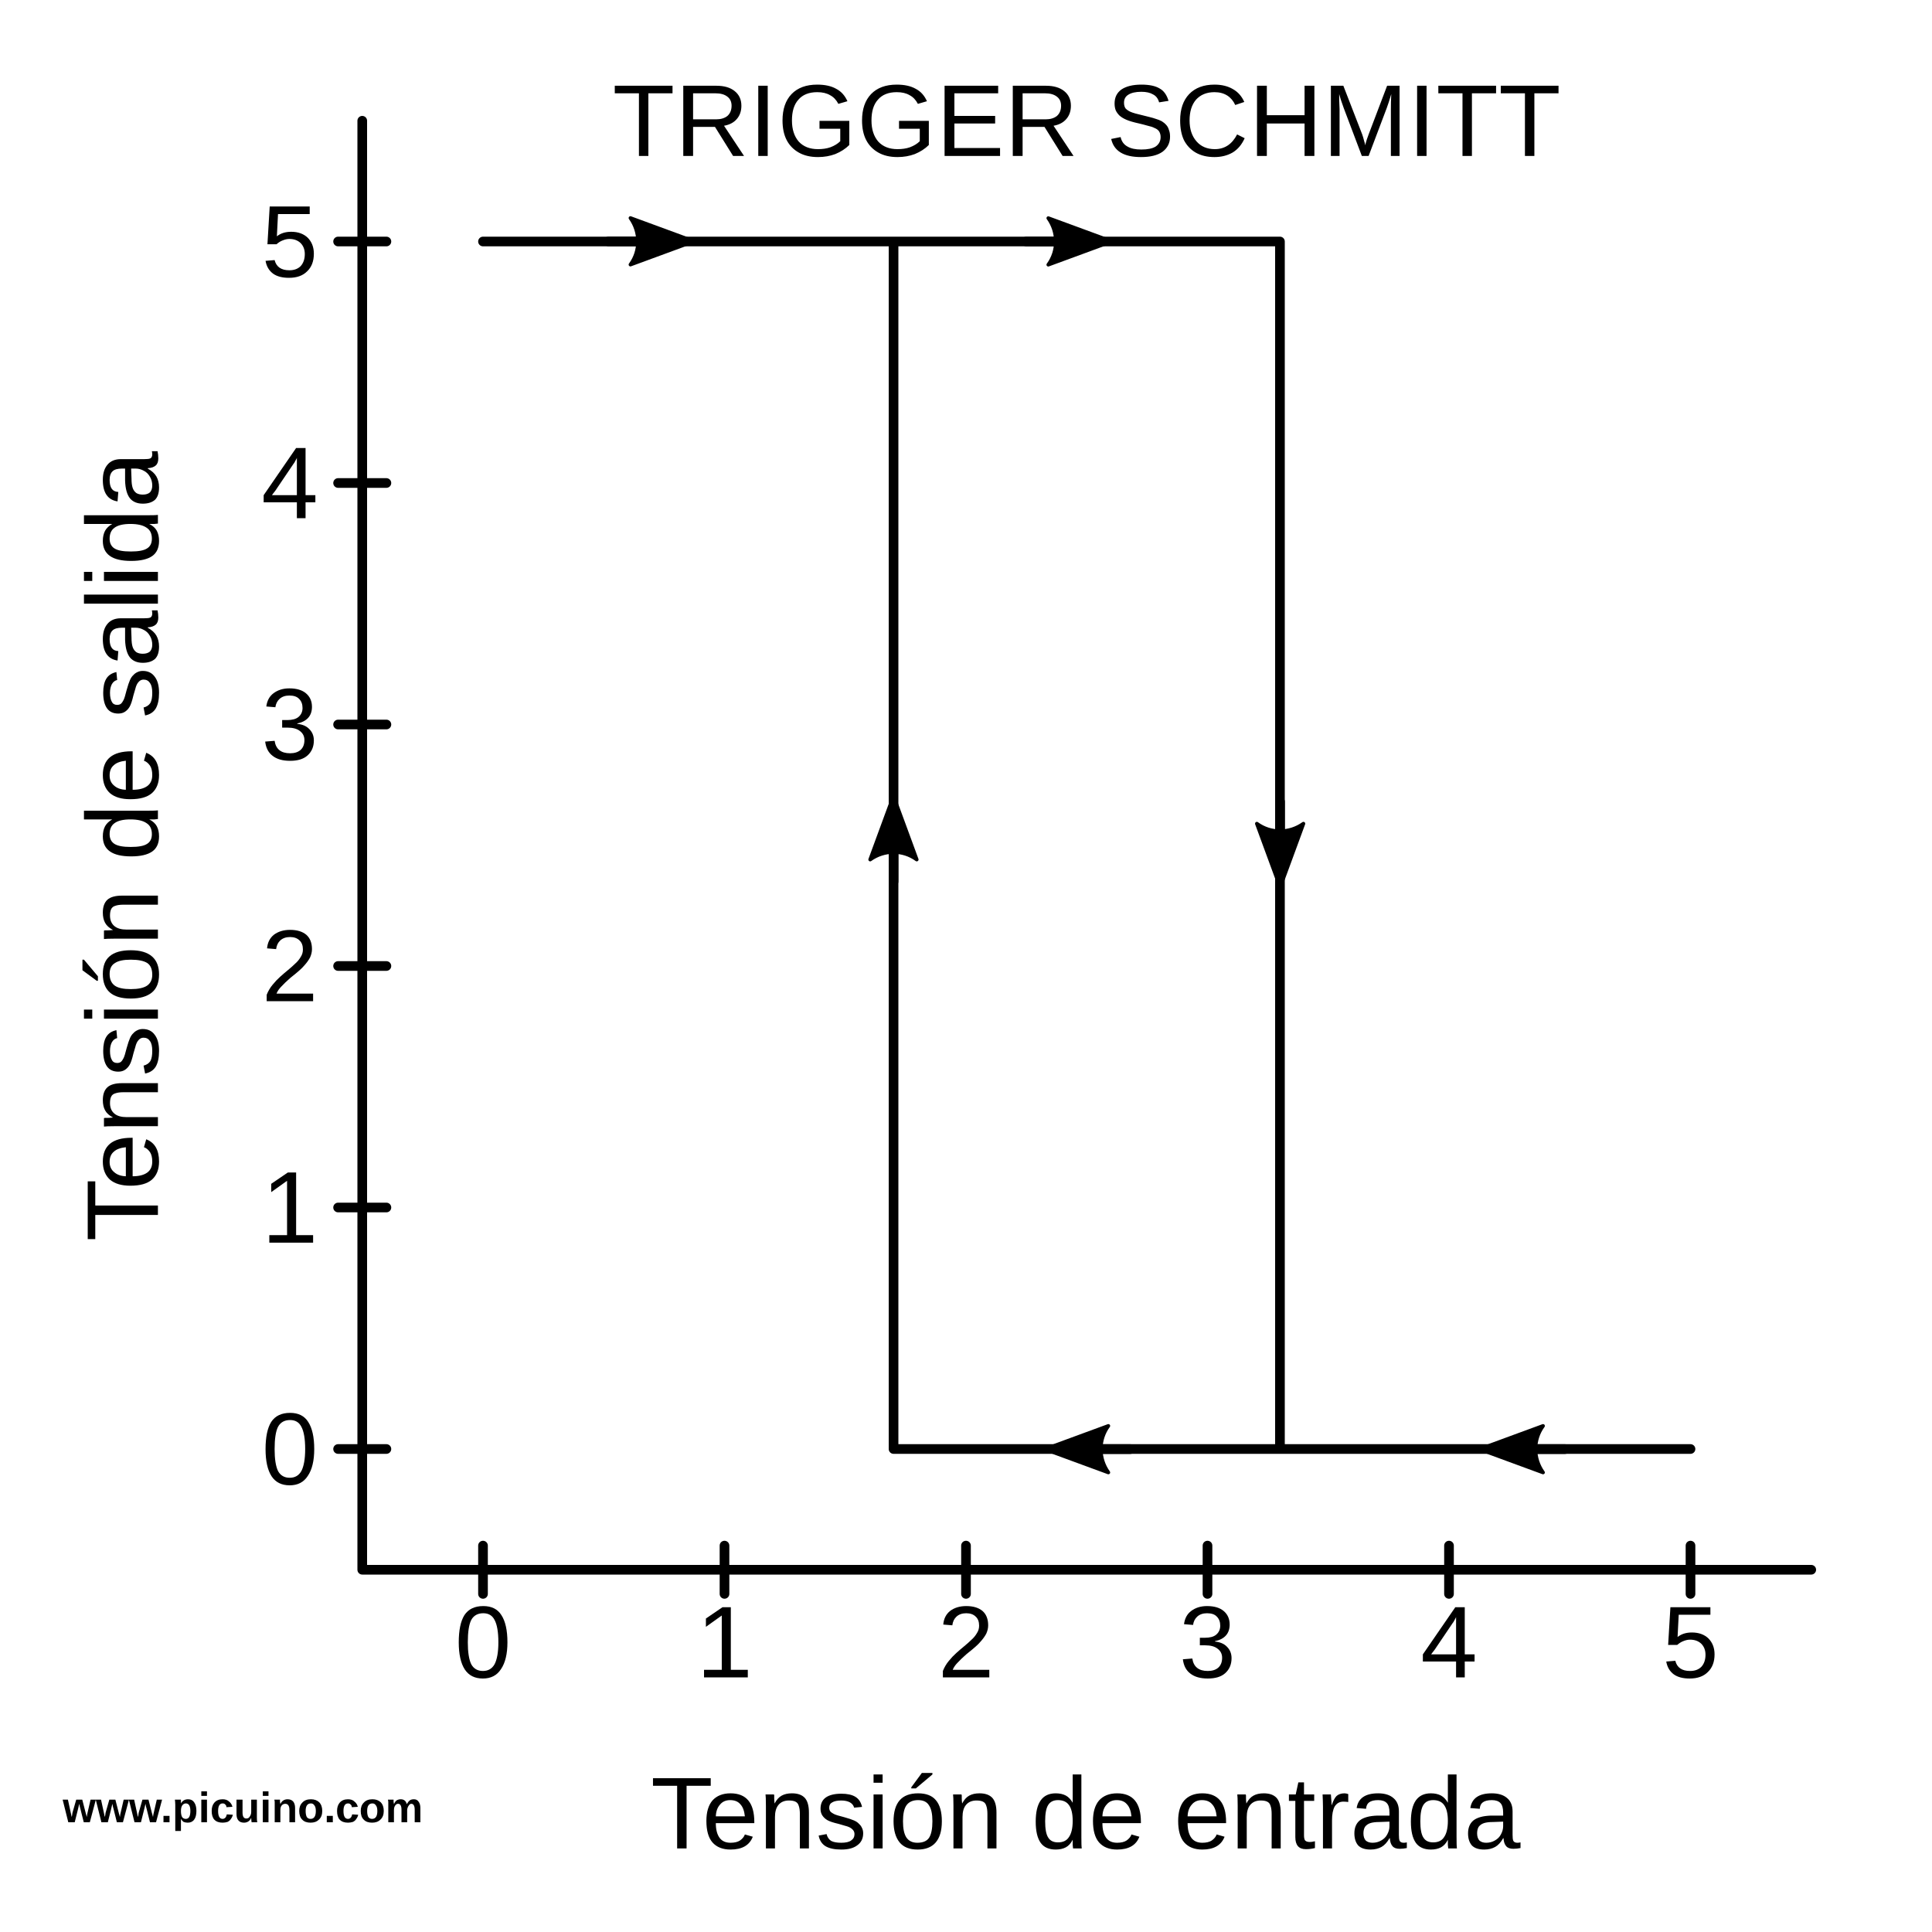
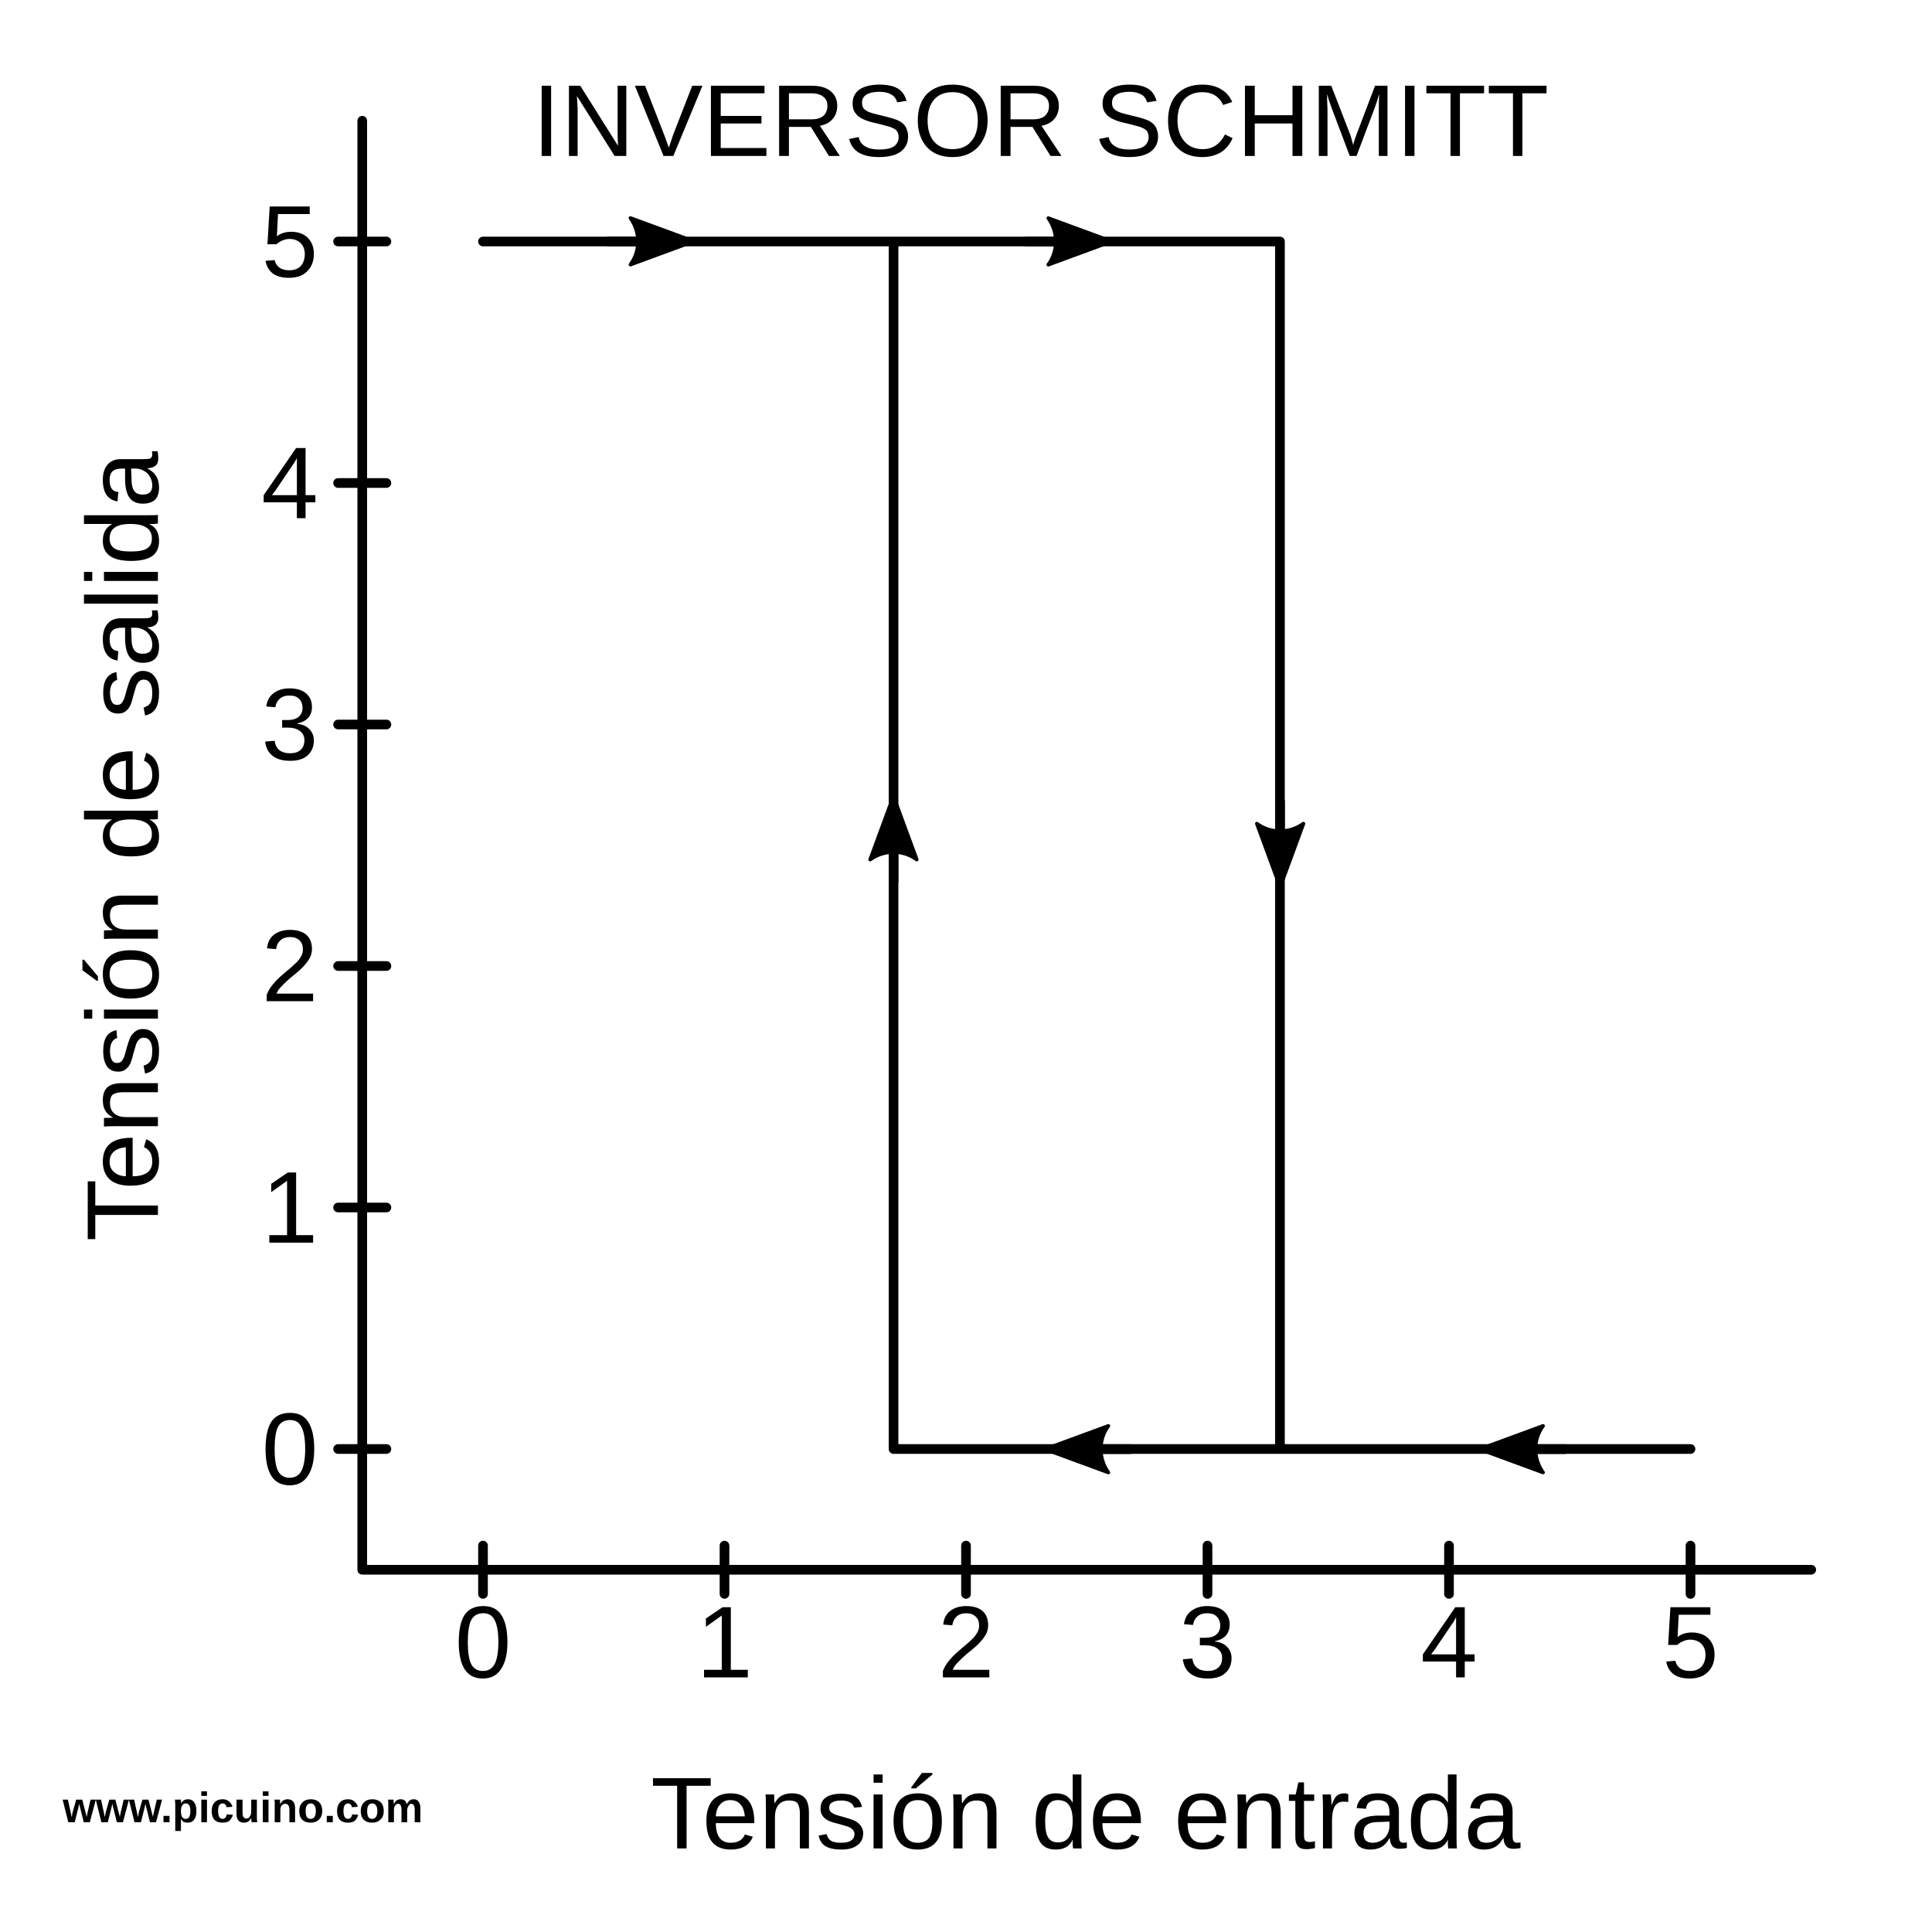
<svg xmlns="http://www.w3.org/2000/svg" width="80mm" height="80mm" viewBox="0 0 80 80" version="1.1" id="svg8">
  <defs id="defs2">
    <marker style="overflow:visible;" id="Arrow2Mend" refX="0.0" refY="0.0" orient="auto">
      <path transform="scale(0.6) rotate(180) translate(0,0)" d="M 8.719,4.034 L -2.207,0.016 L 8.719,-4.002 C 6.973,-1.63 6.983,1.616 8.719,4.034 z " style="fill-rule:evenodd;stroke-width:0.625;stroke-linejoin:round;stroke:#000000;stroke-opacity:1;fill:#000000;fill-opacity:1" id="path916" />
    </marker>
    <marker style="overflow:visible;" id="Arrow2Lend" refX="0.0" refY="0.0" orient="auto">
      <path transform="scale(1.1) rotate(180) translate(1,0)" d="M 8.719,4.034 L -2.207,0.016 L 8.719,-4.002 C 6.973,-1.63 6.983,1.616 8.719,4.034 z " style="fill-rule:evenodd;stroke-width:0.625;stroke-linejoin:round;stroke:#000000;stroke-opacity:1;fill:#000000;fill-opacity:1" id="path910" />
    </marker>
    <marker style="overflow:visible" id="Arrow2Mend-3" refX="0" refY="0" orient="auto">
      <path transform="scale(-0.6)" d="M 8.719,4.034 -2.207,0.016 8.719,-4.002 c -1.745,2.372 -1.735,5.617 -6e-7,8.035 z" style="fill:#000000;fill-opacity:1;fill-rule:evenodd;stroke:#000000;stroke-width:0.625;stroke-linejoin:round;stroke-opacity:1" id="path916-8" />
    </marker>
    <marker style="overflow:visible" id="Arrow2Mend-0" refX="0" refY="0" orient="auto">
      <path transform="scale(-0.6)" d="M 8.719,4.034 -2.207,0.016 8.719,-4.002 c -1.745,2.372 -1.735,5.617 -6e-7,8.035 z" style="fill:#000000;fill-opacity:1;fill-rule:evenodd;stroke:#000000;stroke-width:0.625;stroke-linejoin:round;stroke-opacity:1" id="path916-3" />
    </marker>
    <marker style="overflow:visible" id="Arrow2Mend-0-0" refX="0" refY="0" orient="auto">
      <path transform="scale(-0.6)" d="M 8.719,4.034 -2.207,0.016 8.719,-4.002 c -1.745,2.372 -1.735,5.617 -6e-7,8.035 z" style="fill:#000000;fill-opacity:1;fill-rule:evenodd;stroke:#000000;stroke-width:0.625;stroke-linejoin:round;stroke-opacity:1" id="path916-3-5" />
    </marker>
    <marker style="overflow:visible" id="Arrow2Mend-4" refX="0" refY="0" orient="auto">
      <path transform="scale(-0.6)" d="M 8.719,4.034 -2.207,0.016 8.719,-4.002 c -1.745,2.372 -1.735,5.617 -6e-7,8.035 z" style="fill:#000000;fill-opacity:1;fill-rule:evenodd;stroke:#000000;stroke-width:0.625;stroke-linejoin:round;stroke-opacity:1" id="path916-7" />
    </marker>
    <marker style="overflow:visible" id="Arrow2Mend-7" refX="0" refY="0" orient="auto">
      <path transform="scale(-0.6)" d="M 8.719,4.034 -2.207,0.016 8.719,-4.002 c -1.745,2.372 -1.735,5.617 -6e-7,8.035 z" style="fill:#000000;fill-opacity:1;fill-rule:evenodd;stroke:#000000;stroke-width:0.625;stroke-linejoin:round;stroke-opacity:1" id="path916-0" />
    </marker>
  </defs>
  <g style="display:none" id="g4577">
    <circle style="opacity:1;vector-effect:none;fill:none;fill-opacity:1;stroke:#000000;stroke-width:0.76;stroke-linecap:round;stroke-linejoin:round;stroke-miterlimit:4;stroke-dasharray:none;stroke-dashoffset:0;stroke-opacity:1" id="circle4569" cx="30" cy="22" r="0.42" />
    <circle style="opacity:1;vector-effect:none;fill:none;fill-opacity:1;stroke:#000000;stroke-width:0.76;stroke-linecap:round;stroke-linejoin:round;stroke-miterlimit:4;stroke-dasharray:none;stroke-dashoffset:0;stroke-opacity:1" id="circle4571" cx="30" cy="4" r="0.42" />
    <path style="display:inline;opacity:1;vector-effect:none;fill:none;fill-opacity:1;stroke:#000000;stroke-width:0.36;stroke-linecap:round;stroke-linejoin:round;stroke-miterlimit:4;stroke-dasharray:none;stroke-dashoffset:0;stroke-opacity:1" d="M 30,4 H 46 V 22 H 30" id="path4573" />
  </g>
  <g id="g4567" style="display:none">
    <circle r="0.42" cy="22" cx="30" id="path4530" style="opacity:1;vector-effect:none;fill:none;fill-opacity:1;stroke:#e00000;stroke-width:0.76;stroke-linecap:round;stroke-linejoin:round;stroke-miterlimit:4;stroke-dasharray:none;stroke-dashoffset:0;stroke-opacity:1" />
    <circle r="0.42" cy="4" cx="30" id="path4530-7" style="opacity:1;vector-effect:none;fill:none;fill-opacity:1;stroke:#e00000;stroke-width:0.76;stroke-linecap:round;stroke-linejoin:round;stroke-miterlimit:4;stroke-dasharray:none;stroke-dashoffset:0;stroke-opacity:1" />
    <path id="path4524" d="M 14,20.5 V 4 H 46 V 22 H 30 v 3.5" style="display:inline;opacity:1;vector-effect:none;fill:none;fill-opacity:1;stroke:#e00000;stroke-width:0.66;stroke-linecap:round;stroke-linejoin:round;stroke-miterlimit:4;stroke-dasharray:none;stroke-dashoffset:0;stroke-opacity:1" />
    <path id="path4547" d="m 14,23.5 v 16.5 h 16 v -5.5" style="opacity:1;vector-effect:none;fill:none;fill-opacity:1;stroke:#e00000;stroke-width:0.66;stroke-linecap:round;stroke-linejoin:round;stroke-miterlimit:4;stroke-dasharray:none;stroke-dashoffset:0;stroke-opacity:1" />
  </g>
  <path style="fill:none;stroke:#000000;stroke-width:0.4;stroke-linecap:round;stroke-linejoin:round;stroke-miterlimit:4;stroke-dasharray:none;stroke-opacity:1" d="M 15,5 V 65 l 60,10e-7" id="path886" />
  <path style="fill:none;stroke:#000000;stroke-width:0.4;stroke-linecap:round;stroke-linejoin:miter;stroke-miterlimit:4;stroke-dasharray:none;stroke-opacity:1" d="M 20,64 V 66" id="path888" />
  <path style="fill:none;stroke:#000000;stroke-width:0.4;stroke-linecap:round;stroke-linejoin:miter;stroke-miterlimit:4;stroke-dasharray:none;stroke-opacity:1" d="M 30,64 V 66" id="path888-5" />
  <path style="fill:none;stroke:#000000;stroke-width:0.4;stroke-linecap:round;stroke-linejoin:miter;stroke-miterlimit:4;stroke-dasharray:none;stroke-opacity:1" d="M 40,64 V 66" id="path888-7" />
  <path style="fill:none;stroke:#000000;stroke-width:0.4;stroke-linecap:round;stroke-linejoin:miter;stroke-miterlimit:4;stroke-dasharray:none;stroke-opacity:1" d="M 50,64 V 66" id="path888-5-1" />
  <path style="fill:none;stroke:#000000;stroke-width:0.4;stroke-linecap:round;stroke-linejoin:miter;stroke-miterlimit:4;stroke-dasharray:none;stroke-opacity:1" d="M 60,64 V 66" id="path888-7-6" />
  <path style="fill:none;stroke:#000000;stroke-width:0.4;stroke-linecap:round;stroke-linejoin:miter;stroke-miterlimit:4;stroke-dasharray:none;stroke-opacity:1" d="M 70,64 V 66" id="path888-5-1-9" />
  <path style="fill:none;stroke:#000000;stroke-width:0.4;stroke-linecap:round;stroke-linejoin:miter;stroke-miterlimit:4;stroke-dasharray:none;stroke-opacity:1" d="m 14,60 h 2" id="path941" />
  <path style="fill:none;stroke:#000000;stroke-width:0.4;stroke-linecap:round;stroke-linejoin:miter;stroke-miterlimit:4;stroke-dasharray:none;stroke-opacity:1" d="m 14,50 h 2" id="path943" />
  <path style="fill:none;stroke:#000000;stroke-width:0.4;stroke-linecap:round;stroke-linejoin:miter;stroke-miterlimit:4;stroke-dasharray:none;stroke-opacity:1" d="m 14,40 h 2" id="path941-5" />
  <path style="fill:none;stroke:#000000;stroke-width:0.4;stroke-linecap:round;stroke-linejoin:miter;stroke-miterlimit:4;stroke-dasharray:none;stroke-opacity:1" d="m 14,30 h 2" id="path943-7" />
  <path style="fill:none;stroke:#000000;stroke-width:0.4;stroke-linecap:round;stroke-linejoin:miter;stroke-miterlimit:4;stroke-dasharray:none;stroke-opacity:1" d="m 14,20 h 2" id="path941-0" />
  <path style="fill:none;stroke:#000000;stroke-width:0.4;stroke-linecap:round;stroke-linejoin:miter;stroke-miterlimit:4;stroke-dasharray:none;stroke-opacity:1" d="m 14,10 h 2" id="path943-2" />
  <text xml:space="preserve" style="font-style:normal;font-variant:normal;font-weight:normal;font-stretch:normal;font-size:4.233px;line-height:1.25;font-family:'Liberation Sans';-inkscape-font-specification:'Liberation Sans';fill:#000000;fill-opacity:1;stroke:none;stroke-width:0.265" x="18.823" y="69.457" id="text973">
    <tspan id="tspan971" x="18.823" y="69.457" style="font-style:normal;font-variant:normal;font-weight:normal;font-stretch:normal;font-size:4.233px;font-family:'Liberation Sans';-inkscape-font-specification:'Liberation Sans';stroke-width:0.265">0</tspan>
  </text>
  <text xml:space="preserve" style="font-style:normal;font-variant:normal;font-weight:normal;font-stretch:normal;font-size:4.233px;line-height:1.25;font-family:'Liberation Sans';-inkscape-font-specification:'Liberation Sans';fill:#000000;fill-opacity:1;stroke:none;stroke-width:0.265" x="28.823" y="69.457" id="text973-9">
    <tspan id="tspan971-0" x="28.823" y="69.457" style="font-style:normal;font-variant:normal;font-weight:normal;font-stretch:normal;font-size:4.233px;font-family:'Liberation Sans';-inkscape-font-specification:'Liberation Sans';stroke-width:0.265">1</tspan>
  </text>
  <text xml:space="preserve" style="font-style:normal;font-variant:normal;font-weight:normal;font-stretch:normal;font-size:4.233px;line-height:1.25;font-family:'Liberation Sans';-inkscape-font-specification:'Liberation Sans';fill:#000000;fill-opacity:1;stroke:none;stroke-width:0.265" x="38.823" y="69.457" id="text973-5">
    <tspan id="tspan971-9" x="38.823" y="69.457" style="font-style:normal;font-variant:normal;font-weight:normal;font-stretch:normal;font-size:4.233px;font-family:'Liberation Sans';-inkscape-font-specification:'Liberation Sans';stroke-width:0.265">2</tspan>
  </text>
  <text xml:space="preserve" style="font-style:normal;font-variant:normal;font-weight:normal;font-stretch:normal;font-size:4.233px;line-height:1.25;font-family:'Liberation Sans';-inkscape-font-specification:'Liberation Sans';fill:#000000;fill-opacity:1;stroke:none;stroke-width:0.265" x="48.823" y="69.457" id="text973-2">
    <tspan id="tspan971-05" x="48.823" y="69.457" style="font-style:normal;font-variant:normal;font-weight:normal;font-stretch:normal;font-size:4.233px;font-family:'Liberation Sans';-inkscape-font-specification:'Liberation Sans';stroke-width:0.265">3</tspan>
  </text>
  <text xml:space="preserve" style="font-style:normal;font-variant:normal;font-weight:normal;font-stretch:normal;font-size:4.233px;line-height:1.25;font-family:'Liberation Sans';-inkscape-font-specification:'Liberation Sans';fill:#000000;fill-opacity:1;stroke:none;stroke-width:0.265" x="58.823" y="69.457" id="text973-0">
    <tspan id="tspan971-2" x="58.823" y="69.457" style="font-style:normal;font-variant:normal;font-weight:normal;font-stretch:normal;font-size:4.233px;font-family:'Liberation Sans';-inkscape-font-specification:'Liberation Sans';stroke-width:0.265">4</tspan>
  </text>
  <text xml:space="preserve" style="font-style:normal;font-variant:normal;font-weight:normal;font-stretch:normal;font-size:4.233px;line-height:1.25;font-family:'Liberation Sans';-inkscape-font-specification:'Liberation Sans';fill:#000000;fill-opacity:1;stroke:none;stroke-width:0.265" x="68.823" y="69.457" id="text973-8">
    <tspan id="tspan971-054" x="68.823" y="69.457" style="font-style:normal;font-variant:normal;font-weight:normal;font-stretch:normal;font-size:4.233px;font-family:'Liberation Sans';-inkscape-font-specification:'Liberation Sans';stroke-width:0.265">5</tspan>
  </text>
  <text xml:space="preserve" style="font-style:normal;font-variant:normal;font-weight:normal;font-stretch:normal;font-size:4.233px;line-height:1.25;font-family:'Liberation Sans';-inkscape-font-specification:'Liberation Sans';fill:#000000;fill-opacity:1;stroke:none;stroke-width:0.265" x="10.823" y="61.457" id="text973-6">
    <tspan id="tspan971-8" x="10.823" y="61.457" style="font-style:normal;font-variant:normal;font-weight:normal;font-stretch:normal;font-size:4.233px;font-family:'Liberation Sans';-inkscape-font-specification:'Liberation Sans';stroke-width:0.265">0</tspan>
  </text>
  <text xml:space="preserve" style="font-style:normal;font-variant:normal;font-weight:normal;font-stretch:normal;font-size:4.233px;line-height:1.25;font-family:'Liberation Sans';-inkscape-font-specification:'Liberation Sans';fill:#000000;fill-opacity:1;stroke:none;stroke-width:0.4;stroke-linecap:round;stroke-miterlimit:4;stroke-dasharray:none" x="10.823" y="51.457" id="text973-07">
    <tspan id="tspan971-6" x="10.823" y="51.457" style="font-style:normal;font-variant:normal;font-weight:normal;font-stretch:normal;font-size:4.233px;font-family:'Liberation Sans';-inkscape-font-specification:'Liberation Sans';stroke-width:0.4;stroke-linecap:round;stroke-miterlimit:4;stroke-dasharray:none">1</tspan>
  </text>
  <text xml:space="preserve" style="font-style:normal;font-variant:normal;font-weight:normal;font-stretch:normal;font-size:4.233px;line-height:1.25;font-family:'Liberation Sans';-inkscape-font-specification:'Liberation Sans';fill:#000000;fill-opacity:1;stroke:none;stroke-width:0.265" x="10.823" y="41.457" id="text973-1">
    <tspan id="tspan971-7" x="10.823" y="41.457" style="font-style:normal;font-variant:normal;font-weight:normal;font-stretch:normal;font-size:4.233px;font-family:'Liberation Sans';-inkscape-font-specification:'Liberation Sans';stroke-width:0.265">2</tspan>
  </text>
  <text xml:space="preserve" style="font-style:normal;font-variant:normal;font-weight:normal;font-stretch:normal;font-size:4.233px;line-height:1.25;font-family:'Liberation Sans';-inkscape-font-specification:'Liberation Sans';fill:#000000;fill-opacity:1;stroke:none;stroke-width:0.265" x="10.823" y="31.457" id="text973-06">
    <tspan id="tspan971-75" x="10.823" y="31.457" style="font-style:normal;font-variant:normal;font-weight:normal;font-stretch:normal;font-size:4.233px;font-family:'Liberation Sans';-inkscape-font-specification:'Liberation Sans';stroke-width:0.265">3</tspan>
  </text>
  <text xml:space="preserve" style="font-style:normal;font-variant:normal;font-weight:normal;font-stretch:normal;font-size:4.233px;line-height:1.25;font-family:'Liberation Sans';-inkscape-font-specification:'Liberation Sans';fill:#000000;fill-opacity:1;stroke:none;stroke-width:0.265" x="10.823" y="21.457" id="text973-29">
    <tspan id="tspan971-3" x="10.823" y="21.457" style="font-style:normal;font-variant:normal;font-weight:normal;font-stretch:normal;font-size:4.233px;font-family:'Liberation Sans';-inkscape-font-specification:'Liberation Sans';stroke-width:0.265">4</tspan>
  </text>
  <text xml:space="preserve" style="font-style:normal;font-variant:normal;font-weight:normal;font-stretch:normal;font-size:4.233px;line-height:1.25;font-family:'Liberation Sans';-inkscape-font-specification:'Liberation Sans';fill:#000000;fill-opacity:1;stroke:none;stroke-width:0.265" x="10.823" y="11.457" id="text973-85">
    <tspan id="tspan971-5" x="10.823" y="11.457" style="font-style:normal;font-variant:normal;font-weight:normal;font-stretch:normal;font-size:4.233px;font-family:'Liberation Sans';-inkscape-font-specification:'Liberation Sans';stroke-width:0.265">5</tspan>
  </text>
  <path style="fill:none;stroke:#000000;stroke-width:0.4;stroke-linecap:round;stroke-linejoin:round;stroke-miterlimit:4;stroke-dasharray:none;stroke-opacity:1" d="M 20,10 H 53 V 60 H 70 37 l 0,-50 z" id="path1073" />
  <text xml:space="preserve" style="font-style:normal;font-variant:normal;font-weight:normal;font-stretch:normal;font-size:4.233px;line-height:1.25;font-family:'Liberation Sans';-inkscape-font-specification:'Liberation Sans';fill:#000000;fill-opacity:1;stroke:none;stroke-width:0.265" x="26.947" y="76.538" id="text973-0-4">
    <tspan id="tspan971-2-4" x="26.947" y="76.538" style="font-style:normal;font-variant:normal;font-weight:normal;font-stretch:normal;font-size:4.233px;font-family:'Liberation Sans';-inkscape-font-specification:'Liberation Sans';stroke-width:0.265">Tensión de entrada</tspan>
  </text>
  <text xml:space="preserve" style="font-style:normal;font-variant:normal;font-weight:normal;font-stretch:normal;font-size:4.233px;line-height:1.25;font-family:'Liberation Sans';-inkscape-font-specification:'Liberation Sans';fill:#000000;fill-opacity:1;stroke:none;stroke-width:0.265" x="-51.404" y="6.538" id="text973-0-4-7" transform="rotate(-90)">
    <tspan id="tspan971-2-4-4" x="-51.404" y="6.538" style="font-style:normal;font-variant:normal;font-weight:normal;font-stretch:normal;font-size:4.233px;font-family:'Liberation Sans';-inkscape-font-specification:'Liberation Sans';stroke-width:0.265">Tensión de salida</tspan>
  </text>
-   <text xml:space="preserve" style="font-style:normal;font-variant:normal;font-weight:normal;font-stretch:normal;font-size:4.233px;line-height:1.25;font-family:'Liberation Sans';-inkscape-font-specification:'Liberation Sans';fill:#000000;fill-opacity:1;stroke:none;stroke-width:0.265" x="25.364" y="6.457" id="text973-0-4-2">
-     <tspan id="tspan971-2-4-9" x="25.364" y="6.457" style="font-style:normal;font-variant:normal;font-weight:normal;font-stretch:normal;font-size:4.233px;font-family:'Liberation Sans';-inkscape-font-specification:'Liberation Sans';stroke-width:0.265">TRIGGER SCHMITT</tspan>
+   <text xml:space="preserve" style="font-style:normal;font-variant:normal;font-weight:normal;font-stretch:normal;font-size:4.233px;line-height:1.25;font-family:'Liberation Sans';-inkscape-font-specification:'Liberation Sans';text-align:center;text-anchor:middle;fill:#000000;fill-opacity:1;stroke:none;stroke-width:0.265" x="44.853" y="6.457" id="text973-0-4-2">
+     <tspan id="tspan971-2-4-9" x="44.853" y="6.457" style="font-style:normal;font-variant:normal;font-weight:normal;font-stretch:normal;font-size:4.233px;font-family:'Liberation Sans';-inkscape-font-specification:'Liberation Sans';text-align:center;text-anchor:middle;stroke-width:0.265">INVERSOR SCHMITT</tspan>
  </text>
  <text xml:space="preserve" style="font-style:normal;font-variant:normal;font-weight:bold;font-stretch:normal;font-size:1.764px;line-height:1.25;font-family:'Liberation Sans';-inkscape-font-specification:'Liberation Sans Bold';fill:#000000;fill-opacity:1;stroke:none;stroke-width:0.265" x="2.593" y="75.456" id="text1131">
    <tspan id="tspan1129" x="2.593" y="75.456" style="font-style:normal;font-variant:normal;font-weight:bold;font-stretch:normal;font-size:1.764px;font-family:'Liberation Sans';-inkscape-font-specification:'Liberation Sans Bold';stroke-width:0.265">www.picuino.com</tspan>
  </text>
  <path style="fill:none;stroke:#000000;stroke-width:0.4;stroke-linecap:round;stroke-linejoin:round;stroke-miterlimit:4;stroke-dasharray:none;stroke-opacity:1;marker-end:url(#Arrow2Mend)" d="m 42.5,10 h 3" id="path887" />
  <path style="fill:none;stroke:#000000;stroke-width:0.4;stroke-linecap:round;stroke-linejoin:round;stroke-miterlimit:4;stroke-dasharray:none;stroke-opacity:1;marker-end:url(#Arrow2Mend-3)" d="M 46.802,60.004 H 43.802" id="path887-1" />
  <path style="fill:none;stroke:#000000;stroke-width:0.4;stroke-linecap:round;stroke-linejoin:round;stroke-miterlimit:4;stroke-dasharray:none;stroke-opacity:1;marker-end:url(#Arrow2Mend-0)" d="m 53.004,33.198 v 3" id="path887-5" />
  <path style="fill:none;stroke:#000000;stroke-width:0.4;stroke-linecap:round;stroke-linejoin:round;stroke-miterlimit:4;stroke-dasharray:none;stroke-opacity:1;marker-end:url(#Arrow2Mend-0-0)" d="M 37,36.5 V 33.5" id="path887-5-8" />
  <path style="fill:none;stroke:#000000;stroke-width:0.4;stroke-linecap:round;stroke-linejoin:round;stroke-miterlimit:4;stroke-dasharray:none;stroke-opacity:1;marker-end:url(#Arrow2Mend-4)" d="m 25.198,9.996 h 3" id="path887-56" />
  <path style="fill:none;stroke:#000000;stroke-width:0.4;stroke-linecap:round;stroke-linejoin:round;stroke-miterlimit:4;stroke-dasharray:none;stroke-opacity:1;marker-end:url(#Arrow2Mend-7)" d="M 64.802,60.004 H 61.802" id="path887-8" />
</svg>
